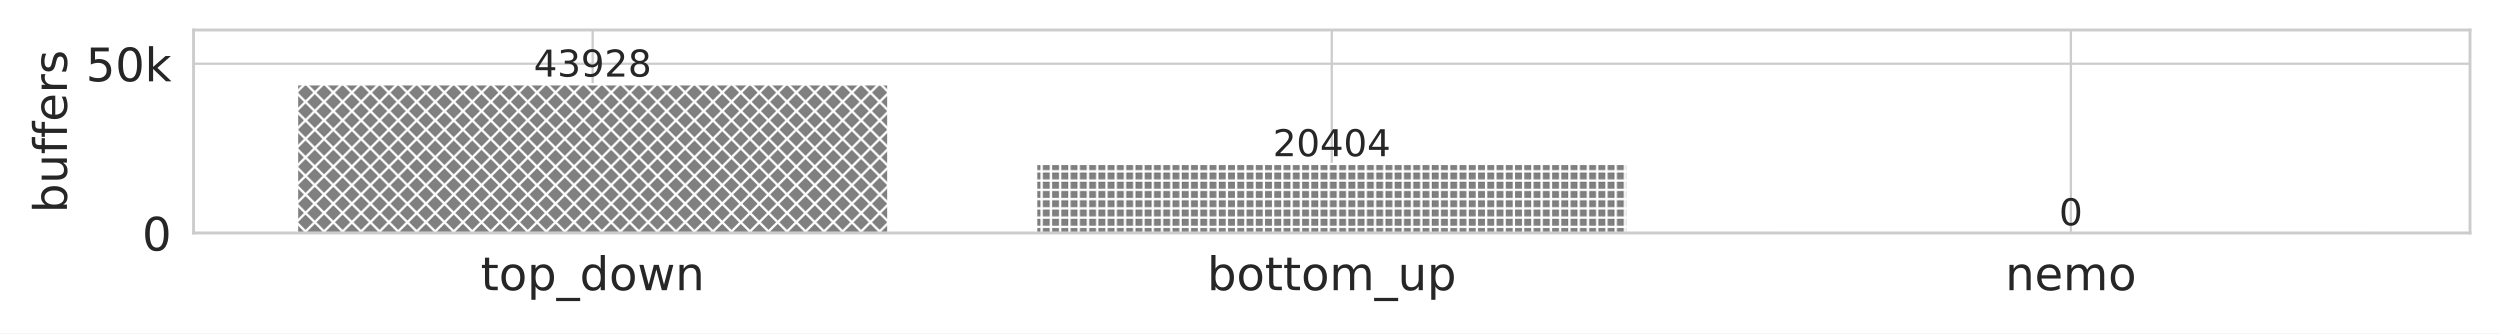
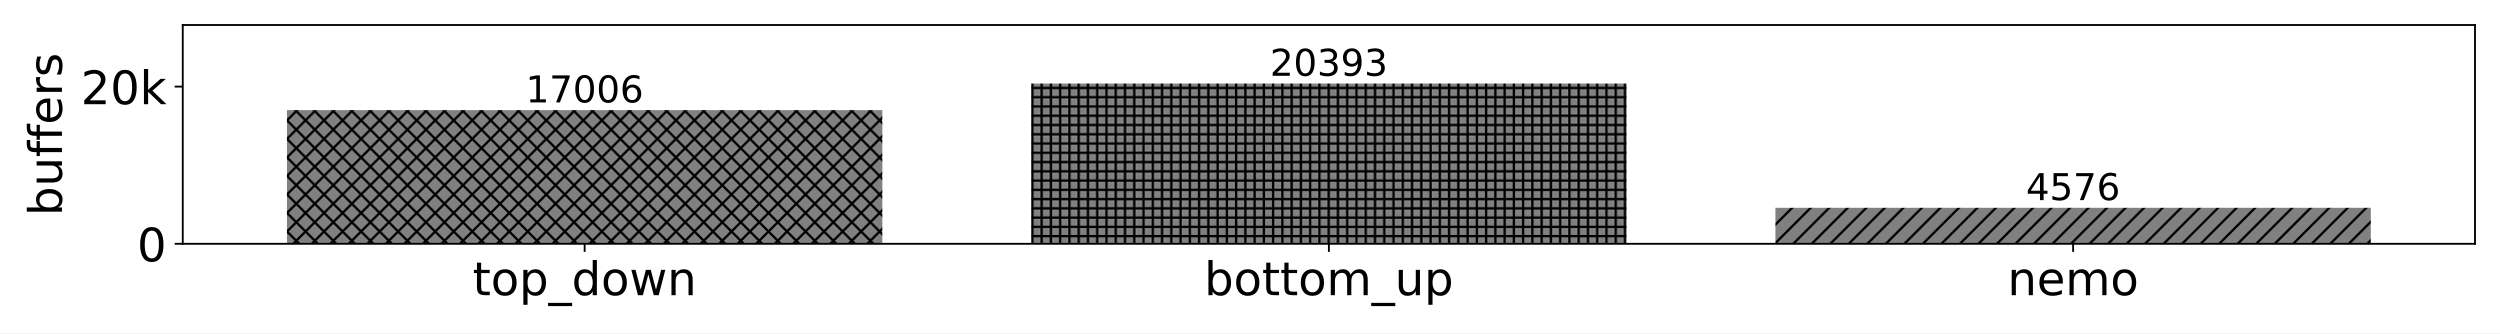
<svg xmlns="http://www.w3.org/2000/svg" xmlns:xlink="http://www.w3.org/1999/xlink" width="1080pt" height="144pt" viewBox="0 0 1080 144" version="1.1">
  <defs>
    <style type="text/css">*{stroke-linejoin: round; stroke-linecap: butt}</style>
  </defs>
  <g id="figure_1">
    <g id="patch_1">
      <path d="M 0 144  L 1080 144  L 1080 0  L 0 0  z " style="fill: #ffffff" />
    </g>
    <g id="axes_1">
      <g id="patch_2">
-         <path d="M 83.61 100.66  L 1067.04 100.66  L 1067.04 12.96  L 83.61 12.96  z " style="fill: #ffffff" />
+         <path d="M 78.95 105.32  L 1069.2 105.32  L 1069.2 10.8  L 78.95 10.8  z " style="fill: #ffffff" />
+       </g>
+       <g id="patch_3">
+         <path d="M 123.961 105.32  L 381.169 105.32  L 381.169 47.575  L 123.961 47.575  z " clip-path="url(#pe6d17b3b21)" style="fill: url(#h7b881196cd)" />
+       </g>
+       <g id="patch_4">
+         <path d="M 445.471 105.32  L 702.679 105.32  L 702.679 36.075  L 445.471 36.075  z " clip-path="url(#pe6d17b3b21)" style="fill: url(#habd2804cab)" />
+       </g>
+       <g id="patch_5">
+         <path d="M 766.981 105.32  L 1024.189 105.32  L 1024.189 89.782  L 766.981 89.782  z " clip-path="url(#pe6d17b3b21)" style="fill: url(#hc5cfbdc70a)" />
      </g>
      <g id="matplotlib.axis_1">
        <g id="xtick_1">
          <g id="line2d_1">
-             <path d="M 256.03 100.66  L 256.03 12.96  " clip-path="url(#p5cdd3f24ee)" style="fill: none; stroke: #cccccc; stroke-linecap: round" />
+             <defs>
+               <path id="m6b234ec140" d="M 0 0  L 0 3.5  " style="stroke: #000000; stroke-width: 0.8" />
+             </defs>
+             <g>
+               <use xlink:href="#m6b234ec140" x="252.565" y="105.32" style="stroke: #000000; stroke-width: 0.8" />
+             </g>
          </g>
          <g id="text_1">
-             <g style="fill: #262626" transform="translate(207.6592 125.3569) scale(0.2 -0.2)">
+             <g transform="translate(204.1949 127.5169) scale(0.2 -0.2)">
              <defs>
                <path id="DejaVuSans-74" d="M 1172 4494  L 1172 3500  L 2356 3500  L 2356 3053  L 1172 3053  L 1172 1153  Q 1172 725 1289 603  Q 1406 481 1766 481  L 2356 481  L 2356 0  L 1766 0  Q 1100 0 847 248  Q 594 497 594 1153  L 594 3053  L 172 3053  L 172 3500  L 594 3500  L 594 4494  L 1172 4494  z " transform="scale(0.015625)" />
                <path id="DejaVuSans-6f" d="M 1959 3097  Q 1497 3097 1228 2736  Q 959 2375 959 1747  Q 959 1119 1226 758  Q 1494 397 1959 397  Q 2419 397 2687 759  Q 2956 1122 2956 1747  Q 2956 2369 2687 2733  Q 2419 3097 1959 3097  z M 1959 3584  Q 2709 3584 3137 3096  Q 3566 2609 3566 1747  Q 3566 888 3137 398  Q 2709 -91 1959 -91  Q 1206 -91 779 398  Q 353 888 353 1747  Q 353 2609 779 3096  Q 1206 3584 1959 3584  z " transform="scale(0.015625)" />
                <path id="DejaVuSans-70" d="M 1159 525  L 1159 -1331  L 581 -1331  L 581 3500  L 1159 3500  L 1159 2969  Q 1341 3281 1617 3432  Q 1894 3584 2278 3584  Q 2916 3584 3314 3078  Q 3713 2572 3713 1747  Q 3713 922 3314 415  Q 2916 -91 2278 -91  Q 1894 -91 1617 61  Q 1341 213 1159 525  z M 3116 1747  Q 3116 2381 2855 2742  Q 2594 3103 2138 3103  Q 1681 3103 1420 2742  Q 1159 2381 1159 1747  Q 1159 1113 1420 752  Q 1681 391 2138 391  Q 2594 391 2855 752  Q 3116 1113 3116 1747  z " transform="scale(0.015625)" />
                <path id="DejaVuSans-5f" d="M 3263 -1063  L 3263 -1509  L -63 -1509  L -63 -1063  L 3263 -1063  z " transform="scale(0.015625)" />
                <path id="DejaVuSans-64" d="M 2906 2969  L 2906 4863  L 3481 4863  L 3481 0  L 2906 0  L 2906 525  Q 2725 213 2448 61  Q 2172 -91 1784 -91  Q 1150 -91 751 415  Q 353 922 353 1747  Q 353 2572 751 3078  Q 1150 3584 1784 3584  Q 2172 3584 2448 3432  Q 2725 3281 2906 2969  z M 947 1747  Q 947 1113 1208 752  Q 1469 391 1925 391  Q 2381 391 2643 752  Q 2906 1113 2906 1747  Q 2906 2381 2643 2742  Q 2381 3103 1925 3103  Q 1469 3103 1208 2742  Q 947 2381 947 1747  z " transform="scale(0.015625)" />
                <path id="DejaVuSans-77" d="M 269 3500  L 844 3500  L 1563 769  L 2278 3500  L 2956 3500  L 3675 769  L 4391 3500  L 4966 3500  L 4050 0  L 3372 0  L 2619 2869  L 1863 0  L 1184 0  L 269 3500  z " transform="scale(0.015625)" />
                <path id="DejaVuSans-6e" d="M 3513 2113  L 3513 0  L 2938 0  L 2938 2094  Q 2938 2591 2744 2837  Q 2550 3084 2163 3084  Q 1697 3084 1428 2787  Q 1159 2491 1159 1978  L 1159 0  L 581 0  L 581 3500  L 1159 3500  L 1159 2956  Q 1366 3272 1645 3428  Q 1925 3584 2291 3584  Q 2894 3584 3203 3211  Q 3513 2838 3513 2113  z " transform="scale(0.015625)" />
              </defs>
              <use xlink:href="#DejaVuSans-74" />
              <use xlink:href="#DejaVuSans-6f" x="39.209" />
              <use xlink:href="#DejaVuSans-70" x="100.391" />
              <use xlink:href="#DejaVuSans-5f" x="163.867" />
              <use xlink:href="#DejaVuSans-64" x="213.867" />
              <use xlink:href="#DejaVuSans-6f" x="277.344" />
              <use xlink:href="#DejaVuSans-77" x="338.525" />
              <use xlink:href="#DejaVuSans-6e" x="420.312" />
            </g>
          </g>
        </g>
        <g id="xtick_2">
          <g id="line2d_2">
-             <path d="M 575.325 100.66  L 575.325 12.96  " clip-path="url(#p5cdd3f24ee)" style="fill: none; stroke: #cccccc; stroke-linecap: round" />
+             <g>
+               <use xlink:href="#m6b234ec140" x="574.075" y="105.32" style="stroke: #000000; stroke-width: 0.8" />
+             </g>
          </g>
          <g id="text_2">
-             <g style="fill: #262626" transform="translate(521.4719 125.3569) scale(0.2 -0.2)">
+             <g transform="translate(520.2219 127.5169) scale(0.2 -0.2)">
              <defs>
                <path id="DejaVuSans-62" d="M 3116 1747  Q 3116 2381 2855 2742  Q 2594 3103 2138 3103  Q 1681 3103 1420 2742  Q 1159 2381 1159 1747  Q 1159 1113 1420 752  Q 1681 391 2138 391  Q 2594 391 2855 752  Q 3116 1113 3116 1747  z M 1159 2969  Q 1341 3281 1617 3432  Q 1894 3584 2278 3584  Q 2916 3584 3314 3078  Q 3713 2572 3713 1747  Q 3713 922 3314 415  Q 2916 -91 2278 -91  Q 1894 -91 1617 61  Q 1341 213 1159 525  L 1159 0  L 581 0  L 581 4863  L 1159 4863  L 1159 2969  z " transform="scale(0.015625)" />
                <path id="DejaVuSans-6d" d="M 3328 2828  Q 3544 3216 3844 3400  Q 4144 3584 4550 3584  Q 5097 3584 5394 3201  Q 5691 2819 5691 2113  L 5691 0  L 5113 0  L 5113 2094  Q 5113 2597 4934 2840  Q 4756 3084 4391 3084  Q 3944 3084 3684 2787  Q 3425 2491 3425 1978  L 3425 0  L 2847 0  L 2847 2094  Q 2847 2600 2669 2842  Q 2491 3084 2119 3084  Q 1678 3084 1418 2786  Q 1159 2488 1159 1978  L 1159 0  L 581 0  L 581 3500  L 1159 3500  L 1159 2956  Q 1356 3278 1631 3431  Q 1906 3584 2284 3584  Q 2666 3584 2933 3390  Q 3200 3197 3328 2828  z " transform="scale(0.015625)" />
                <path id="DejaVuSans-75" d="M 544 1381  L 544 3500  L 1119 3500  L 1119 1403  Q 1119 906 1312 657  Q 1506 409 1894 409  Q 2359 409 2629 706  Q 2900 1003 2900 1516  L 2900 3500  L 3475 3500  L 3475 0  L 2900 0  L 2900 538  Q 2691 219 2414 64  Q 2138 -91 1772 -91  Q 1169 -91 856 284  Q 544 659 544 1381  z M 1991 3584  L 1991 3584  z " transform="scale(0.015625)" />
              </defs>
              <use xlink:href="#DejaVuSans-62" />
              <use xlink:href="#DejaVuSans-6f" x="63.477" />
              <use xlink:href="#DejaVuSans-74" x="124.658" />
              <use xlink:href="#DejaVuSans-74" x="163.867" />
              <use xlink:href="#DejaVuSans-6f" x="203.076" />
              <use xlink:href="#DejaVuSans-6d" x="264.258" />
              <use xlink:href="#DejaVuSans-5f" x="361.67" />
              <use xlink:href="#DejaVuSans-75" x="411.67" />
              <use xlink:href="#DejaVuSans-70" x="475.049" />
            </g>
          </g>
        </g>
        <g id="xtick_3">
          <g id="line2d_3">
-             <path d="M 894.62 100.66  L 894.62 12.96  " clip-path="url(#p5cdd3f24ee)" style="fill: none; stroke: #cccccc; stroke-linecap: round" />
+             <g>
+               <use xlink:href="#m6b234ec140" x="895.585" y="105.32" style="stroke: #000000; stroke-width: 0.8" />
+             </g>
          </g>
          <g id="text_3">
-             <g style="fill: #262626" transform="translate(866.2705 125.3569) scale(0.2 -0.2)">
+             <g transform="translate(867.2347 127.5169) scale(0.2 -0.2)">
              <defs>
                <path id="DejaVuSans-65" d="M 3597 1894  L 3597 1613  L 953 1613  Q 991 1019 1311 708  Q 1631 397 2203 397  Q 2534 397 2845 478  Q 3156 559 3463 722  L 3463 178  Q 3153 47 2828 -22  Q 2503 -91 2169 -91  Q 1331 -91 842 396  Q 353 884 353 1716  Q 353 2575 817 3079  Q 1281 3584 2069 3584  Q 2775 3584 3186 3129  Q 3597 2675 3597 1894  z M 3022 2063  Q 3016 2534 2758 2815  Q 2500 3097 2075 3097  Q 1594 3097 1305 2825  Q 1016 2553 972 2059  L 3022 2063  z " transform="scale(0.015625)" />
              </defs>
              <use xlink:href="#DejaVuSans-6e" />
              <use xlink:href="#DejaVuSans-65" x="63.379" />
              <use xlink:href="#DejaVuSans-6d" x="124.902" />
              <use xlink:href="#DejaVuSans-6f" x="222.314" />
            </g>
          </g>
        </g>
      </g>
      <g id="matplotlib.axis_2">
        <g id="ytick_1">
          <g id="line2d_4">
-             <path d="M 83.61 100.66  L 1067.04 100.66  " clip-path="url(#p5cdd3f24ee)" style="fill: none; stroke: #cccccc; stroke-linecap: round" />
+             <defs>
+               <path id="mdb465a5dbe" d="M 0 0  L -3.5 0  " style="stroke: #000000; stroke-width: 0.8" />
+             </defs>
+             <g>
+               <use xlink:href="#mdb465a5dbe" x="78.95" y="105.32" style="stroke: #000000; stroke-width: 0.8" />
+             </g>
          </g>
          <g id="text_4">
-             <g style="fill: #262626" transform="translate(61.385 108.2584) scale(0.2 -0.2)">
+             <g transform="translate(59.225 112.9184) scale(0.2 -0.2)">
              <defs>
                <path id="DejaVuSans-30" d="M 2034 4250  Q 1547 4250 1301 3770  Q 1056 3291 1056 2328  Q 1056 1369 1301 889  Q 1547 409 2034 409  Q 2525 409 2770 889  Q 3016 1369 3016 2328  Q 3016 3291 2770 3770  Q 2525 4250 2034 4250  z M 2034 4750  Q 2819 4750 3233 4129  Q 3647 3509 3647 2328  Q 3647 1150 3233 529  Q 2819 -91 2034 -91  Q 1250 -91 836 529  Q 422 1150 422 2328  Q 422 3509 836 4129  Q 1250 4750 2034 4750  z " transform="scale(0.015625)" />
              </defs>
              <use xlink:href="#DejaVuSans-30" />
            </g>
          </g>
        </g>
        <g id="ytick_2">
          <g id="line2d_5">
-             <path d="M 83.61 27.53  L 1067.04 27.53  " clip-path="url(#p5cdd3f24ee)" style="fill: none; stroke: #cccccc; stroke-linecap: round" />
+             <g>
+               <use xlink:href="#mdb465a5dbe" x="78.95" y="37.409" style="stroke: #000000; stroke-width: 0.8" />
+             </g>
          </g>
          <g id="text_5">
-             <g style="fill: #262626" transform="translate(37.07875 35.12845) scale(0.2 -0.2)">
-               <defs>
-                 <path id="DejaVuSans-35" d="M 691 4666  L 3169 4666  L 3169 4134  L 1269 4134  L 1269 2991  Q 1406 3038 1543 3061  Q 1681 3084 1819 3084  Q 2600 3084 3056 2656  Q 3513 2228 3513 1497  Q 3513 744 3044 326  Q 2575 -91 1722 -91  Q 1428 -91 1123 -41  Q 819 9 494 109  L 494 744  Q 775 591 1075 516  Q 1375 441 1709 441  Q 2250 441 2565 725  Q 2881 1009 2881 1497  Q 2881 1984 2565 2268  Q 2250 2553 1709 2553  Q 1456 2553 1204 2497  Q 953 2441 691 2322  L 691 4666  z " transform="scale(0.015625)" />
+             <g transform="translate(34.91875 45.00747) scale(0.2 -0.2)">
+               <defs>
+                 <path id="DejaVuSans-32" d="M 1228 531  L 3431 531  L 3431 0  L 469 0  L 469 531  Q 828 903 1448 1529  Q 2069 2156 2228 2338  Q 2531 2678 2651 2914  Q 2772 3150 2772 3378  Q 2772 3750 2511 3984  Q 2250 4219 1831 4219  Q 1534 4219 1204 4116  Q 875 4013 500 3803  L 500 4441  Q 881 4594 1212 4672  Q 1544 4750 1819 4750  Q 2544 4750 2975 4387  Q 3406 4025 3406 3419  Q 3406 3131 3298 2873  Q 3191 2616 2906 2266  Q 2828 2175 2409 1742  Q 1991 1309 1228 531  z " transform="scale(0.015625)" />
                <path id="DejaVuSans-6b" d="M 581 4863  L 1159 4863  L 1159 1991  L 2875 3500  L 3609 3500  L 1753 1863  L 3688 0  L 2938 0  L 1159 1709  L 1159 0  L 581 0  L 581 4863  z " transform="scale(0.015625)" />
              </defs>
-               <use xlink:href="#DejaVuSans-35" />
+               <use xlink:href="#DejaVuSans-32" />
              <use xlink:href="#DejaVuSans-30" x="63.623" />
              <use xlink:href="#DejaVuSans-6b" x="127.246" />
            </g>
          </g>
        </g>
        <g id="text_6">
-           <g style="fill: #262626" transform="translate(28.91937 92.01) rotate(-90) scale(0.2 -0.2)">
+           <g transform="translate(26.75937 93.26) rotate(-90) scale(0.2 -0.2)">
            <defs>
              <path id="DejaVuSans-66" d="M 2375 4863  L 2375 4384  L 1825 4384  Q 1516 4384 1395 4259  Q 1275 4134 1275 3809  L 1275 3500  L 2222 3500  L 2222 3053  L 1275 3053  L 1275 0  L 697 0  L 697 3053  L 147 3053  L 147 3500  L 697 3500  L 697 3744  Q 697 4328 969 4595  Q 1241 4863 1831 4863  L 2375 4863  z " transform="scale(0.015625)" />
              <path id="DejaVuSans-72" d="M 2631 2963  Q 2534 3019 2420 3045  Q 2306 3072 2169 3072  Q 1681 3072 1420 2755  Q 1159 2438 1159 1844  L 1159 0  L 581 0  L 581 3500  L 1159 3500  L 1159 2956  Q 1341 3275 1631 3429  Q 1922 3584 2338 3584  Q 2397 3584 2469 3576  Q 2541 3569 2628 3553  L 2631 2963  z " transform="scale(0.015625)" />
              <path id="DejaVuSans-73" d="M 2834 3397  L 2834 2853  Q 2591 2978 2328 3040  Q 2066 3103 1784 3103  Q 1356 3103 1142 2972  Q 928 2841 928 2578  Q 928 2378 1081 2264  Q 1234 2150 1697 2047  L 1894 2003  Q 2506 1872 2764 1633  Q 3022 1394 3022 966  Q 3022 478 2636 193  Q 2250 -91 1575 -91  Q 1294 -91 989 -36  Q 684 19 347 128  L 347 722  Q 666 556 975 473  Q 1284 391 1588 391  Q 1994 391 2212 530  Q 2431 669 2431 922  Q 2431 1156 2273 1281  Q 2116 1406 1581 1522  L 1381 1569  Q 847 1681 609 1914  Q 372 2147 372 2553  Q 372 3047 722 3315  Q 1072 3584 1716 3584  Q 2034 3584 2315 3537  Q 2597 3491 2834 3397  z " transform="scale(0.015625)" />
            </defs>
            <use xlink:href="#DejaVuSans-62" />
            <use xlink:href="#DejaVuSans-75" x="63.477" />
            <use xlink:href="#DejaVuSans-66" x="126.855" />
            <use xlink:href="#DejaVuSans-66" x="162.061" />
            <use xlink:href="#DejaVuSans-65" x="197.266" />
            <use xlink:href="#DejaVuSans-72" x="258.789" />
            <use xlink:href="#DejaVuSans-73" x="299.902" />
          </g>
        </g>
      </g>
-       <g id="patch_3">
-         <path d="M 128.311 100.66  L 383.748 100.66  L 383.748 36.411  L 128.311 36.411  z " clip-path="url(#p5cdd3f24ee)" style="fill: url(#he33c329354); stroke: #ffffff; stroke-linejoin: miter" />
-       </g>
-       <g id="patch_4">
-         <path d="M 447.607 100.66  L 703.043 100.66  L 703.043 70.817  L 447.607 70.817  z " clip-path="url(#p5cdd3f24ee)" style="fill: url(#hbec7086c23); stroke: #ffffff; stroke-linejoin: miter" />
-       </g>
-       <g id="patch_5">
-         <path d="M 766.902 100.66  L 1022.339 100.66  L 1022.339 100.66  L 766.902 100.66  z " clip-path="url(#p5cdd3f24ee)" style="fill: url(#h9aef7a8c08); stroke: #ffffff; stroke-linejoin: miter" />
-       </g>
      <g id="patch_6">
-         <path d="M 83.61 100.66  L 83.61 12.96  " style="fill: none; stroke: #cccccc; stroke-width: 1.25; stroke-linejoin: miter; stroke-linecap: square" />
+         <path d="M 78.95 105.32  L 78.95 10.8  " style="fill: none; stroke: #000000; stroke-width: 0.8; stroke-linejoin: miter; stroke-linecap: square" />
      </g>
      <g id="patch_7">
-         <path d="M 1067.04 100.66  L 1067.04 12.96  " style="fill: none; stroke: #cccccc; stroke-width: 1.25; stroke-linejoin: miter; stroke-linecap: square" />
+         <path d="M 1069.2 105.32  L 1069.2 10.8  " style="fill: none; stroke: #000000; stroke-width: 0.8; stroke-linejoin: miter; stroke-linecap: square" />
      </g>
      <g id="patch_8">
-         <path d="M 83.61 100.66  L 1067.04 100.66  " style="fill: none; stroke: #cccccc; stroke-width: 1.25; stroke-linejoin: miter; stroke-linecap: square" />
+         <path d="M 78.95 105.32  L 1069.2 105.32  " style="fill: none; stroke: #000000; stroke-width: 0.8; stroke-linejoin: miter; stroke-linecap: square" />
      </g>
      <g id="patch_9">
-         <path d="M 83.61 12.96  L 1067.04 12.96  " style="fill: none; stroke: #cccccc; stroke-width: 1.25; stroke-linejoin: miter; stroke-linecap: square" />
+         <path d="M 78.95 10.8  L 1069.2 10.8  " style="fill: none; stroke: #000000; stroke-width: 0.8; stroke-linejoin: miter; stroke-linecap: square" />
      </g>
      <g id="text_7">
-         <g style="fill: #262626" transform="translate(230.5795 33.08342) scale(0.16 -0.16)">
+         <g transform="translate(227.1153 44.2478) scale(0.16 -0.16)">
+           <defs>
+             <path id="DejaVuSans-31" d="M 794 531  L 1825 531  L 1825 4091  L 703 3866  L 703 4441  L 1819 4666  L 2450 4666  L 2450 531  L 3481 531  L 3481 0  L 794 0  L 794 531  z " transform="scale(0.015625)" />
+             <path id="DejaVuSans-37" d="M 525 4666  L 3525 4666  L 3525 4397  L 1831 0  L 1172 0  L 2766 4134  L 525 4134  L 525 4666  z " transform="scale(0.015625)" />
+             <path id="DejaVuSans-36" d="M 2113 2584  Q 1688 2584 1439 2293  Q 1191 2003 1191 1497  Q 1191 994 1439 701  Q 1688 409 2113 409  Q 2538 409 2786 701  Q 3034 994 3034 1497  Q 3034 2003 2786 2293  Q 2538 2584 2113 2584  z M 3366 4563  L 3366 3988  Q 3128 4100 2886 4159  Q 2644 4219 2406 4219  Q 1781 4219 1451 3797  Q 1122 3375 1075 2522  Q 1259 2794 1537 2939  Q 1816 3084 2150 3084  Q 2853 3084 3261 2657  Q 3669 2231 3669 1497  Q 3669 778 3244 343  Q 2819 -91 2113 -91  Q 1303 -91 875 529  Q 447 1150 447 2328  Q 447 3434 972 4092  Q 1497 4750 2381 4750  Q 2619 4750 2861 4703  Q 3103 4656 3366 4563  z " transform="scale(0.015625)" />
+           </defs>
+           <use xlink:href="#DejaVuSans-31" />
+           <use xlink:href="#DejaVuSans-37" x="63.623" />
+           <use xlink:href="#DejaVuSans-30" x="127.246" />
+           <use xlink:href="#DejaVuSans-30" x="190.869" />
+           <use xlink:href="#DejaVuSans-36" x="254.492" />
+         </g>
+       </g>
+       <g id="text_8">
+         <g transform="translate(548.625 32.74708) scale(0.16 -0.16)">
+           <defs>
+             <path id="DejaVuSans-33" d="M 2597 2516  Q 3050 2419 3304 2112  Q 3559 1806 3559 1356  Q 3559 666 3084 287  Q 2609 -91 1734 -91  Q 1441 -91 1130 -33  Q 819 25 488 141  L 488 750  Q 750 597 1062 519  Q 1375 441 1716 441  Q 2309 441 2620 675  Q 2931 909 2931 1356  Q 2931 1769 2642 2001  Q 2353 2234 1838 2234  L 1294 2234  L 1294 2753  L 1863 2753  Q 2328 2753 2575 2939  Q 2822 3125 2822 3475  Q 2822 3834 2567 4026  Q 2313 4219 1838 4219  Q 1578 4219 1281 4162  Q 984 4106 628 3988  L 628 4550  Q 988 4650 1302 4700  Q 1616 4750 1894 4750  Q 2613 4750 3031 4423  Q 3450 4097 3450 3541  Q 3450 3153 3228 2886  Q 3006 2619 2597 2516  z " transform="scale(0.015625)" />
+             <path id="DejaVuSans-39" d="M 703 97  L 703 672  Q 941 559 1184 500  Q 1428 441 1663 441  Q 2288 441 2617 861  Q 2947 1281 2994 2138  Q 2813 1869 2534 1725  Q 2256 1581 1919 1581  Q 1219 1581 811 2004  Q 403 2428 403 3163  Q 403 3881 828 4315  Q 1253 4750 1959 4750  Q 2769 4750 3195 4129  Q 3622 3509 3622 2328  Q 3622 1225 3098 567  Q 2575 -91 1691 -91  Q 1453 -91 1209 -44  Q 966 3 703 97  z M 1959 2075  Q 2384 2075 2632 2365  Q 2881 2656 2881 3163  Q 2881 3666 2632 3958  Q 2384 4250 1959 4250  Q 1534 4250 1286 3958  Q 1038 3666 1038 3163  Q 1038 2656 1286 2365  Q 1534 2075 1959 2075  z " transform="scale(0.015625)" />
+           </defs>
+           <use xlink:href="#DejaVuSans-32" />
+           <use xlink:href="#DejaVuSans-30" x="63.623" />
+           <use xlink:href="#DejaVuSans-33" x="127.246" />
+           <use xlink:href="#DejaVuSans-39" x="190.869" />
+           <use xlink:href="#DejaVuSans-33" x="254.492" />
+         </g>
+       </g>
+       <g id="text_9">
+         <g transform="translate(875.2247 86.45447) scale(0.16 -0.16)">
          <defs>
            <path id="DejaVuSans-34" d="M 2419 4116  L 825 1625  L 2419 1625  L 2419 4116  z M 2253 4666  L 3047 4666  L 3047 1625  L 3713 1625  L 3713 1100  L 3047 1100  L 3047 0  L 2419 0  L 2419 1100  L 313 1100  L 313 1709  L 2253 4666  z " transform="scale(0.015625)" />
-             <path id="DejaVuSans-33" d="M 2597 2516  Q 3050 2419 3304 2112  Q 3559 1806 3559 1356  Q 3559 666 3084 287  Q 2609 -91 1734 -91  Q 1441 -91 1130 -33  Q 819 25 488 141  L 488 750  Q 750 597 1062 519  Q 1375 441 1716 441  Q 2309 441 2620 675  Q 2931 909 2931 1356  Q 2931 1769 2642 2001  Q 2353 2234 1838 2234  L 1294 2234  L 1294 2753  L 1863 2753  Q 2328 2753 2575 2939  Q 2822 3125 2822 3475  Q 2822 3834 2567 4026  Q 2313 4219 1838 4219  Q 1578 4219 1281 4162  Q 984 4106 628 3988  L 628 4550  Q 988 4650 1302 4700  Q 1616 4750 1894 4750  Q 2613 4750 3031 4423  Q 3450 4097 3450 3541  Q 3450 3153 3228 2886  Q 3006 2619 2597 2516  z " transform="scale(0.015625)" />
-             <path id="DejaVuSans-39" d="M 703 97  L 703 672  Q 941 559 1184 500  Q 1428 441 1663 441  Q 2288 441 2617 861  Q 2947 1281 2994 2138  Q 2813 1869 2534 1725  Q 2256 1581 1919 1581  Q 1219 1581 811 2004  Q 403 2428 403 3163  Q 403 3881 828 4315  Q 1253 4750 1959 4750  Q 2769 4750 3195 4129  Q 3622 3509 3622 2328  Q 3622 1225 3098 567  Q 2575 -91 1691 -91  Q 1453 -91 1209 -44  Q 966 3 703 97  z M 1959 2075  Q 2384 2075 2632 2365  Q 2881 2656 2881 3163  Q 2881 3666 2632 3958  Q 2384 4250 1959 4250  Q 1534 4250 1286 3958  Q 1038 3666 1038 3163  Q 1038 2656 1286 2365  Q 1534 2075 1959 2075  z " transform="scale(0.015625)" />
-             <path id="DejaVuSans-32" d="M 1228 531  L 3431 531  L 3431 0  L 469 0  L 469 531  Q 828 903 1448 1529  Q 2069 2156 2228 2338  Q 2531 2678 2651 2914  Q 2772 3150 2772 3378  Q 2772 3750 2511 3984  Q 2250 4219 1831 4219  Q 1534 4219 1204 4116  Q 875 4013 500 3803  L 500 4441  Q 881 4594 1212 4672  Q 1544 4750 1819 4750  Q 2544 4750 2975 4387  Q 3406 4025 3406 3419  Q 3406 3131 3298 2873  Q 3191 2616 2906 2266  Q 2828 2175 2409 1742  Q 1991 1309 1228 531  z " transform="scale(0.015625)" />
-             <path id="DejaVuSans-38" d="M 2034 2216  Q 1584 2216 1326 1975  Q 1069 1734 1069 1313  Q 1069 891 1326 650  Q 1584 409 2034 409  Q 2484 409 2743 651  Q 3003 894 3003 1313  Q 3003 1734 2745 1975  Q 2488 2216 2034 2216  z M 1403 2484  Q 997 2584 770 2862  Q 544 3141 544 3541  Q 544 4100 942 4425  Q 1341 4750 2034 4750  Q 2731 4750 3128 4425  Q 3525 4100 3525 3541  Q 3525 3141 3298 2862  Q 3072 2584 2669 2484  Q 3125 2378 3379 2068  Q 3634 1759 3634 1313  Q 3634 634 3220 271  Q 2806 -91 2034 -91  Q 1263 -91 848 271  Q 434 634 434 1313  Q 434 1759 690 2068  Q 947 2378 1403 2484  z M 1172 3481  Q 1172 3119 1398 2916  Q 1625 2713 2034 2713  Q 2441 2713 2670 2916  Q 2900 3119 2900 3481  Q 2900 3844 2670 4047  Q 2441 4250 2034 4250  Q 1625 4250 1398 4047  Q 1172 3844 1172 3481  z " transform="scale(0.015625)" />
+             <path id="DejaVuSans-35" d="M 691 4666  L 3169 4666  L 3169 4134  L 1269 4134  L 1269 2991  Q 1406 3038 1543 3061  Q 1681 3084 1819 3084  Q 2600 3084 3056 2656  Q 3513 2228 3513 1497  Q 3513 744 3044 326  Q 2575 -91 1722 -91  Q 1428 -91 1123 -41  Q 819 9 494 109  L 494 744  Q 775 591 1075 516  Q 1375 441 1709 441  Q 2250 441 2565 725  Q 2881 1009 2881 1497  Q 2881 1984 2565 2268  Q 2250 2553 1709 2553  Q 1456 2553 1204 2497  Q 953 2441 691 2322  L 691 4666  z " transform="scale(0.015625)" />
          </defs>
          <use xlink:href="#DejaVuSans-34" />
-           <use xlink:href="#DejaVuSans-33" x="63.623" />
-           <use xlink:href="#DejaVuSans-39" x="127.246" />
-           <use xlink:href="#DejaVuSans-32" x="190.869" />
-           <use xlink:href="#DejaVuSans-38" x="254.492" />
-         </g>
-       </g>
-       <g id="text_8">
-         <g style="fill: #262626" transform="translate(549.875 67.48961) scale(0.16 -0.16)">
-           <use xlink:href="#DejaVuSans-32" />
-           <use xlink:href="#DejaVuSans-30" x="63.623" />
-           <use xlink:href="#DejaVuSans-34" x="127.246" />
-           <use xlink:href="#DejaVuSans-30" x="190.869" />
-           <use xlink:href="#DejaVuSans-34" x="254.492" />
-         </g>
-       </g>
-       <g id="text_9">
-         <g style="fill: #262626" transform="translate(889.5305 97.3325) scale(0.16 -0.16)">
-           <use xlink:href="#DejaVuSans-30" />
+           <use xlink:href="#DejaVuSans-35" x="63.623" />
+           <use xlink:href="#DejaVuSans-37" x="127.246" />
+           <use xlink:href="#DejaVuSans-36" x="190.869" />
        </g>
      </g>
    </g>
  </g>
  <defs>
-     <clipPath id="p5cdd3f24ee">
-       <rect x="83.61" y="12.96" width="983.43" height="87.7" />
+     <clipPath id="pe6d17b3b21">
+       <rect x="78.95" y="10.8" width="990.25" height="94.52" />
    </clipPath>
  </defs>
  <defs>
-     <pattern id="he33c329354" patternUnits="userSpaceOnUse" x="0" y="0" width="72" height="72">
+     <pattern id="h7b881196cd" patternUnits="userSpaceOnUse" x="0" y="0" width="72" height="72">
      <rect x="0" y="0" width="73" height="73" fill="#808080" />
-       <path d="M -36 36  L 36 -36  M -32 40  L 40 -32  M -28 44  L 44 -28  M -24 48  L 48 -24  M -20 52  L 52 -20  M -16 56  L 56 -16  M -12 60  L 60 -12  M -8 64  L 64 -8  M -4 68  L 68 -4  M 0 72  L 72 0  M 4 76  L 76 4  M 8 80  L 80 8  M 12 84  L 84 12  M 16 88  L 88 16  M 20 92  L 92 20  M 24 96  L 96 24  M 28 100  L 100 28  M 32 104  L 104 32  M 36 108  L 108 36  M -36 36  L 36 108  M -32 32  L 40 104  M -28 28  L 44 100  M -24 24  L 48 96  M -20 20  L 52 92  M -16 16  L 56 88  M -12 12  L 60 84  M -8 8  L 64 80  M -4 4  L 68 76  M 0 0  L 72 72  M 4 -4  L 76 68  M 8 -8  L 80 64  M 12 -12  L 84 60  M 16 -16  L 88 56  M 20 -20  L 92 52  M 24 -24  L 96 48  M 28 -28  L 100 44  M 32 -32  L 104 40  M 36 -36  L 108 36  " style="fill: #ffffff; stroke: #ffffff; stroke-width: 1.0; stroke-linecap: butt; stroke-linejoin: miter" />
+       <path d="M -36 36  L 36 -36  M -32 40  L 40 -32  M -28 44  L 44 -28  M -24 48  L 48 -24  M -20 52  L 52 -20  M -16 56  L 56 -16  M -12 60  L 60 -12  M -8 64  L 64 -8  M -4 68  L 68 -4  M 0 72  L 72 0  M 4 76  L 76 4  M 8 80  L 80 8  M 12 84  L 84 12  M 16 88  L 88 16  M 20 92  L 92 20  M 24 96  L 96 24  M 28 100  L 100 28  M 32 104  L 104 32  M 36 108  L 108 36  M -36 36  L 36 108  M -32 32  L 40 104  M -28 28  L 44 100  M -24 24  L 48 96  M -20 20  L 52 92  M -16 16  L 56 88  M -12 12  L 60 84  M -8 8  L 64 80  M -4 4  L 68 76  M 0 0  L 72 72  M 4 -4  L 76 68  M 8 -8  L 80 64  M 12 -12  L 84 60  M 16 -16  L 88 56  M 20 -20  L 92 52  M 24 -24  L 96 48  M 28 -28  L 100 44  M 32 -32  L 104 40  M 36 -36  L 108 36  " style="fill: #000000; stroke: #000000; stroke-width: 1.0; stroke-linecap: butt; stroke-linejoin: miter" />
    </pattern>
-     <pattern id="hbec7086c23" patternUnits="userSpaceOnUse" x="0" y="0" width="72" height="72">
+     <pattern id="habd2804cab" patternUnits="userSpaceOnUse" x="0" y="0" width="72" height="72">
      <rect x="0" y="0" width="73" height="73" fill="#808080" />
-       <path d="M 0 70  L 72 70  M 0 66  L 72 66  M 0 62  L 72 62  M 0 58  L 72 58  M 0 54  L 72 54  M 0 50  L 72 50  M 0 46  L 72 46  M 0 42  L 72 42  M 0 38  L 72 38  M 0 34  L 72 34  M 0 30  L 72 30  M 0 26  L 72 26  M 0 22  L 72 22  M 0 18  L 72 18  M 0 14  L 72 14  M 0 10  L 72 10  M 0 6  L 72 6  M 0 2  L 72 2  M 2 72  L 2 0  M 6 72  L 6 0  M 10 72  L 10 0  M 14 72  L 14 0  M 18 72  L 18 0  M 22 72  L 22 0  M 26 72  L 26 0  M 30 72  L 30 0  M 34 72  L 34 0  M 38 72  L 38 0  M 42 72  L 42 0  M 46 72  L 46 0  M 50 72  L 50 0  M 54 72  L 54 0  M 58 72  L 58 0  M 62 72  L 62 0  M 66 72  L 66 0  M 70 72  L 70 0  " style="fill: #ffffff; stroke: #ffffff; stroke-width: 1.0; stroke-linecap: butt; stroke-linejoin: miter" />
+       <path d="M 0 70  L 72 70  M 0 66  L 72 66  M 0 62  L 72 62  M 0 58  L 72 58  M 0 54  L 72 54  M 0 50  L 72 50  M 0 46  L 72 46  M 0 42  L 72 42  M 0 38  L 72 38  M 0 34  L 72 34  M 0 30  L 72 30  M 0 26  L 72 26  M 0 22  L 72 22  M 0 18  L 72 18  M 0 14  L 72 14  M 0 10  L 72 10  M 0 6  L 72 6  M 0 2  L 72 2  M 2 72  L 2 0  M 6 72  L 6 0  M 10 72  L 10 0  M 14 72  L 14 0  M 18 72  L 18 0  M 22 72  L 22 0  M 26 72  L 26 0  M 30 72  L 30 0  M 34 72  L 34 0  M 38 72  L 38 0  M 42 72  L 42 0  M 46 72  L 46 0  M 50 72  L 50 0  M 54 72  L 54 0  M 58 72  L 58 0  M 62 72  L 62 0  M 66 72  L 66 0  M 70 72  L 70 0  " style="fill: #000000; stroke: #000000; stroke-width: 1.0; stroke-linecap: butt; stroke-linejoin: miter" />
    </pattern>
-     <pattern id="h9aef7a8c08" patternUnits="userSpaceOnUse" x="0" y="0" width="72" height="72">
+     <pattern id="hc5cfbdc70a" patternUnits="userSpaceOnUse" x="0" y="0" width="72" height="72">
      <rect x="0" y="0" width="73" height="73" fill="#808080" />
-       <path d="M -36 36  L 36 -36  M -32 40  L 40 -32  M -28 44  L 44 -28  M -24 48  L 48 -24  M -20 52  L 52 -20  M -16 56  L 56 -16  M -12 60  L 60 -12  M -8 64  L 64 -8  M -4 68  L 68 -4  M 0 72  L 72 0  M 4 76  L 76 4  M 8 80  L 80 8  M 12 84  L 84 12  M 16 88  L 88 16  M 20 92  L 92 20  M 24 96  L 96 24  M 28 100  L 100 28  M 32 104  L 104 32  M 36 108  L 108 36  " style="fill: #ffffff; stroke: #ffffff; stroke-width: 1.0; stroke-linecap: butt; stroke-linejoin: miter" />
+       <path d="M -36 36  L 36 -36  M -32 40  L 40 -32  M -28 44  L 44 -28  M -24 48  L 48 -24  M -20 52  L 52 -20  M -16 56  L 56 -16  M -12 60  L 60 -12  M -8 64  L 64 -8  M -4 68  L 68 -4  M 0 72  L 72 0  M 4 76  L 76 4  M 8 80  L 80 8  M 12 84  L 84 12  M 16 88  L 88 16  M 20 92  L 92 20  M 24 96  L 96 24  M 28 100  L 100 28  M 32 104  L 104 32  M 36 108  L 108 36  " style="fill: #000000; stroke: #000000; stroke-width: 1.0; stroke-linecap: butt; stroke-linejoin: miter" />
    </pattern>
  </defs>
</svg>
